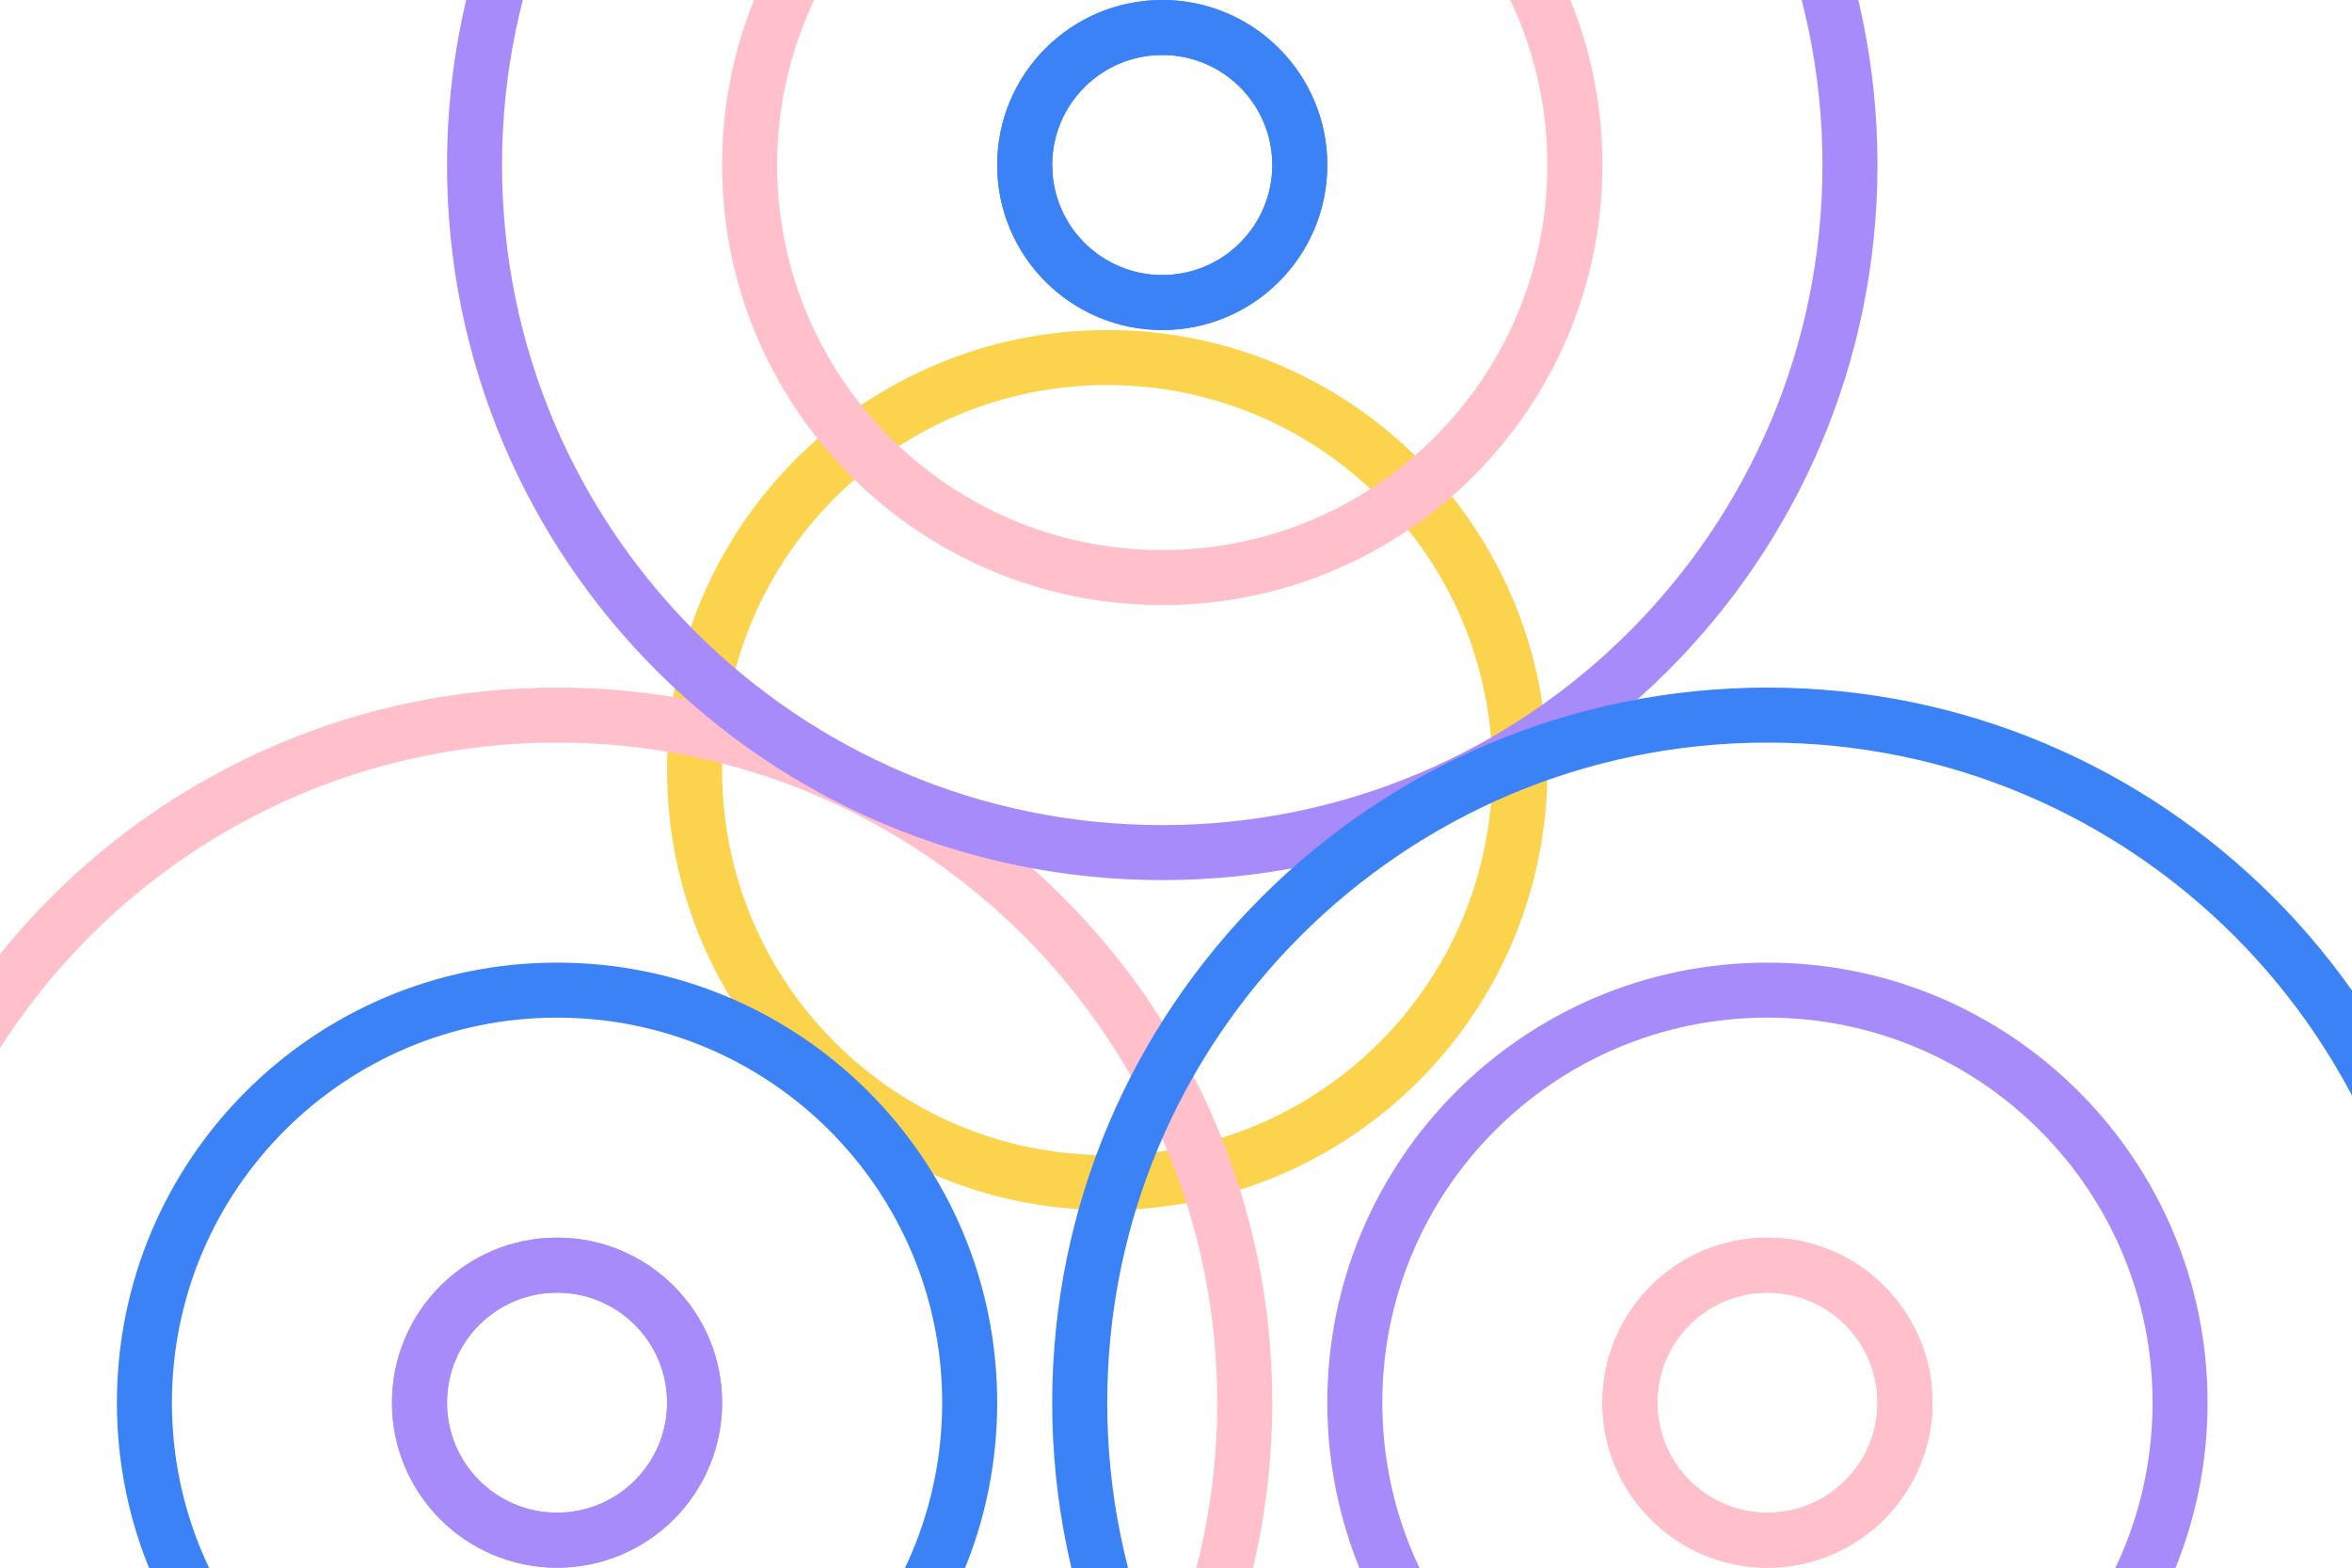
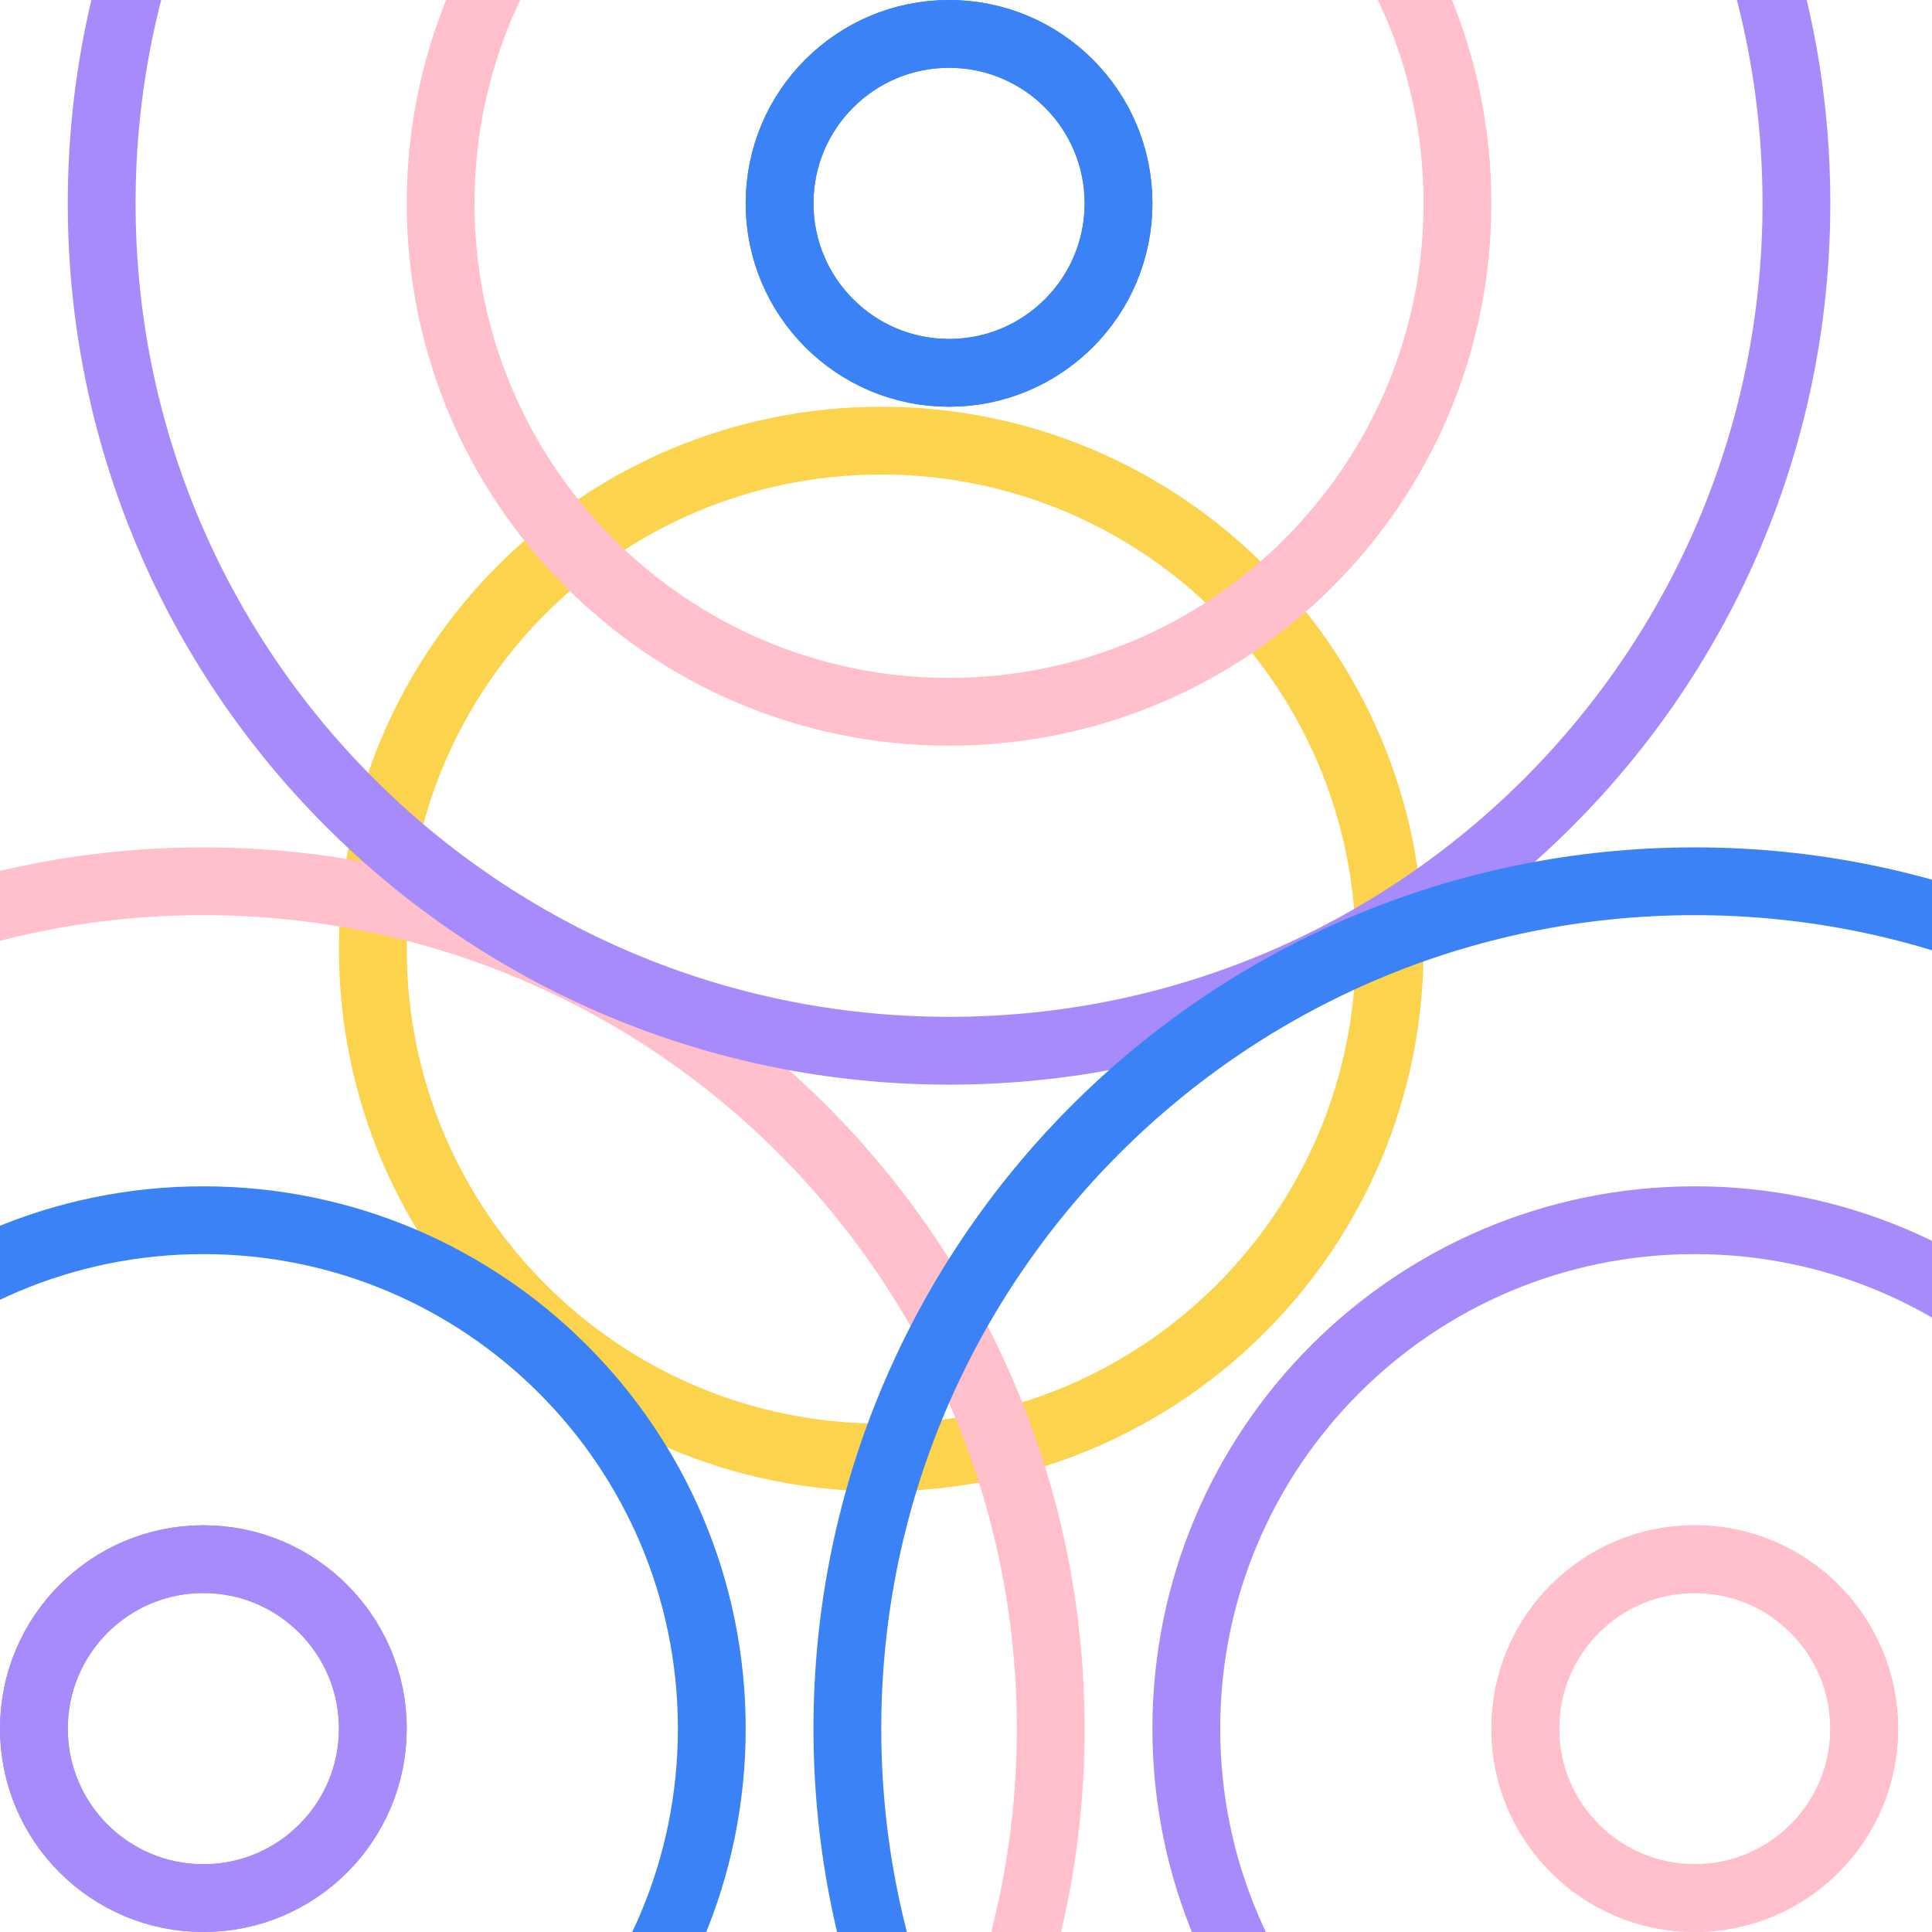
- <svg xmlns="http://www.w3.org/2000/svg" width="1500" height="1000" viewBox="0 0 57 57" stroke="#d38bfc">
+ <svg xmlns="http://www.w3.org/2000/svg" width="100" height="100" viewBox="0 0 57 57" stroke="#d38bfc">
  <g fill="none" fill-rule="evenodd">
    <g transform="translate(1 1)" stroke-width="2">
      <circle cx="25" cy="27" r="15" stroke="#fcd34d" stroke-width="2" />
      <circle cx="5" cy="50" r="5" stroke="#a78bfa" stroke-width="2">
        <animate attributeName="cy" begin="0s" dur="2.2s" values="50;5;50;50" calcMode="linear" repeatCount="indefinite" />
        <animate attributeName="cx" begin="0s" dur="2.2s" values="5;27;49;5" calcMode="linear" repeatCount="indefinite" />
      </circle>
      <circle cx="27" cy="5" r="5" stroke="#3b82f6" stroke-width="2">
        <animate attributeName="cy" begin="0s" dur="2.2s" from="5" to="5" values="5;50;50;5" calcMode="linear" repeatCount="indefinite" />
        <animate attributeName="cx" begin="0s" dur="2.2s" from="27" to="27" values="27;49;5;27" calcMode="linear" repeatCount="indefinite" />
      </circle>
      <circle cx="49" cy="50" r="5" stroke="#FFC0CB" stroke-width="2">
        <animate attributeName="cy" begin="0s" dur="2.2s" values="50;50;5;50" calcMode="linear" repeatCount="indefinite" />
        <animate attributeName="cx" from="49" to="49" begin="0s" dur="2.2s" values="49;5;27;49" calcMode="linear" repeatCount="indefinite" />
      </circle>
      <circle cx="5" cy="50" r="5" stroke="#a78bfa" stroke-width="2">
        <animate attributeName="cy" begin="0s" dur="2.2s" values="50;5;50;50" calcMode="linear" repeatCount="indefinite" />
        <animate attributeName="cx" begin="0s" dur="2.2s" values="5;27;49;5" calcMode="linear" repeatCount="indefinite" />
      </circle>
      <circle cx="27" cy="5" r="5" stroke="#3b82f6" stroke-width="2">
        <animate attributeName="cy" begin="0s" dur="2.2s" from="5" to="5" values="5;50;50;5" calcMode="linear" repeatCount="indefinite" />
        <animate attributeName="cx" begin="0s" dur="2.2s" from="27" to="27" values="27;49;5;27" calcMode="linear" repeatCount="indefinite" />
      </circle>
      <circle cx="49" cy="50" r="5" stroke="#FFC0CB" stroke-width="2">
        <animate attributeName="cy" begin="0s" dur="2.2s" values="50;50;5;50" calcMode="linear" repeatCount="indefinite" />
        <animate attributeName="cx" from="49" to="49" begin="0s" dur="2.2s" values="49;5;27;49" calcMode="linear" repeatCount="indefinite" />
      </circle>
      <circle cx="5" cy="50" r="15" stroke="#3b82f6" stroke-width="2">
        <animate attributeName="cy" begin="0s" dur="2.2s" values="50;5;50;50" calcMode="linear" repeatCount="indefinite" />
        <animate attributeName="cx" begin="0s" dur="2.2s" values="5;27;49;5" calcMode="linear" repeatCount="indefinite" />
      </circle>
      <circle cx="27" cy="5" r="15" stroke="#FFC0CB" stroke-width="2">
        <animate attributeName="cy" begin="0s" dur="2.2s" from="5" to="5" values="5;50;50;5" calcMode="linear" repeatCount="indefinite" />
        <animate attributeName="cx" begin="0s" dur="2.2s" from="27" to="27" values="27;49;5;27" calcMode="linear" repeatCount="indefinite" />
      </circle>
      <circle cx="49" cy="50" r="15" stroke="#a78bfa" stroke-width="2">
        <animate attributeName="cy" begin="0s" dur="2.2s" values="50;50;5;50" calcMode="linear" repeatCount="indefinite" />
        <animate attributeName="cx" from="49" to="49" begin="0s" dur="2.2s" values="49;5;27;49" calcMode="linear" repeatCount="indefinite" />
      </circle>
      <circle cx="5" cy="50" r="25" stroke="#FFC0CB" stroke-width="2">
        <animate attributeName="cy" begin="0s" dur="2.2s" values="50;5;50;50" calcMode="linear" repeatCount="indefinite" />
        <animate attributeName="cx" begin="0s" dur="2.2s" values="5;27;49;5" calcMode="linear" repeatCount="indefinite" />
      </circle>
      <circle cx="27" cy="5" r="25" stroke="#a78bfa" stroke-width="2">
        <animate attributeName="cy" begin="0s" dur="2.2s" from="5" to="5" values="5;50;50;5" calcMode="linear" repeatCount="indefinite" />
        <animate attributeName="cx" begin="0s" dur="2.2s" from="27" to="27" values="27;49;5;27" calcMode="linear" repeatCount="indefinite" />
      </circle>
      <circle cx="49" cy="50" r="25" stroke="#3b82f6" stroke-width="2">
        <animate attributeName="cy" begin="0s" dur="2.2s" values="50;50;5;50" calcMode="linear" repeatCount="indefinite" />
        <animate attributeName="cx" from="49" to="49" begin="0s" dur="2.2s" values="49;5;27;49" calcMode="linear" repeatCount="indefinite" />
      </circle>
    </g>
  </g>
</svg>
